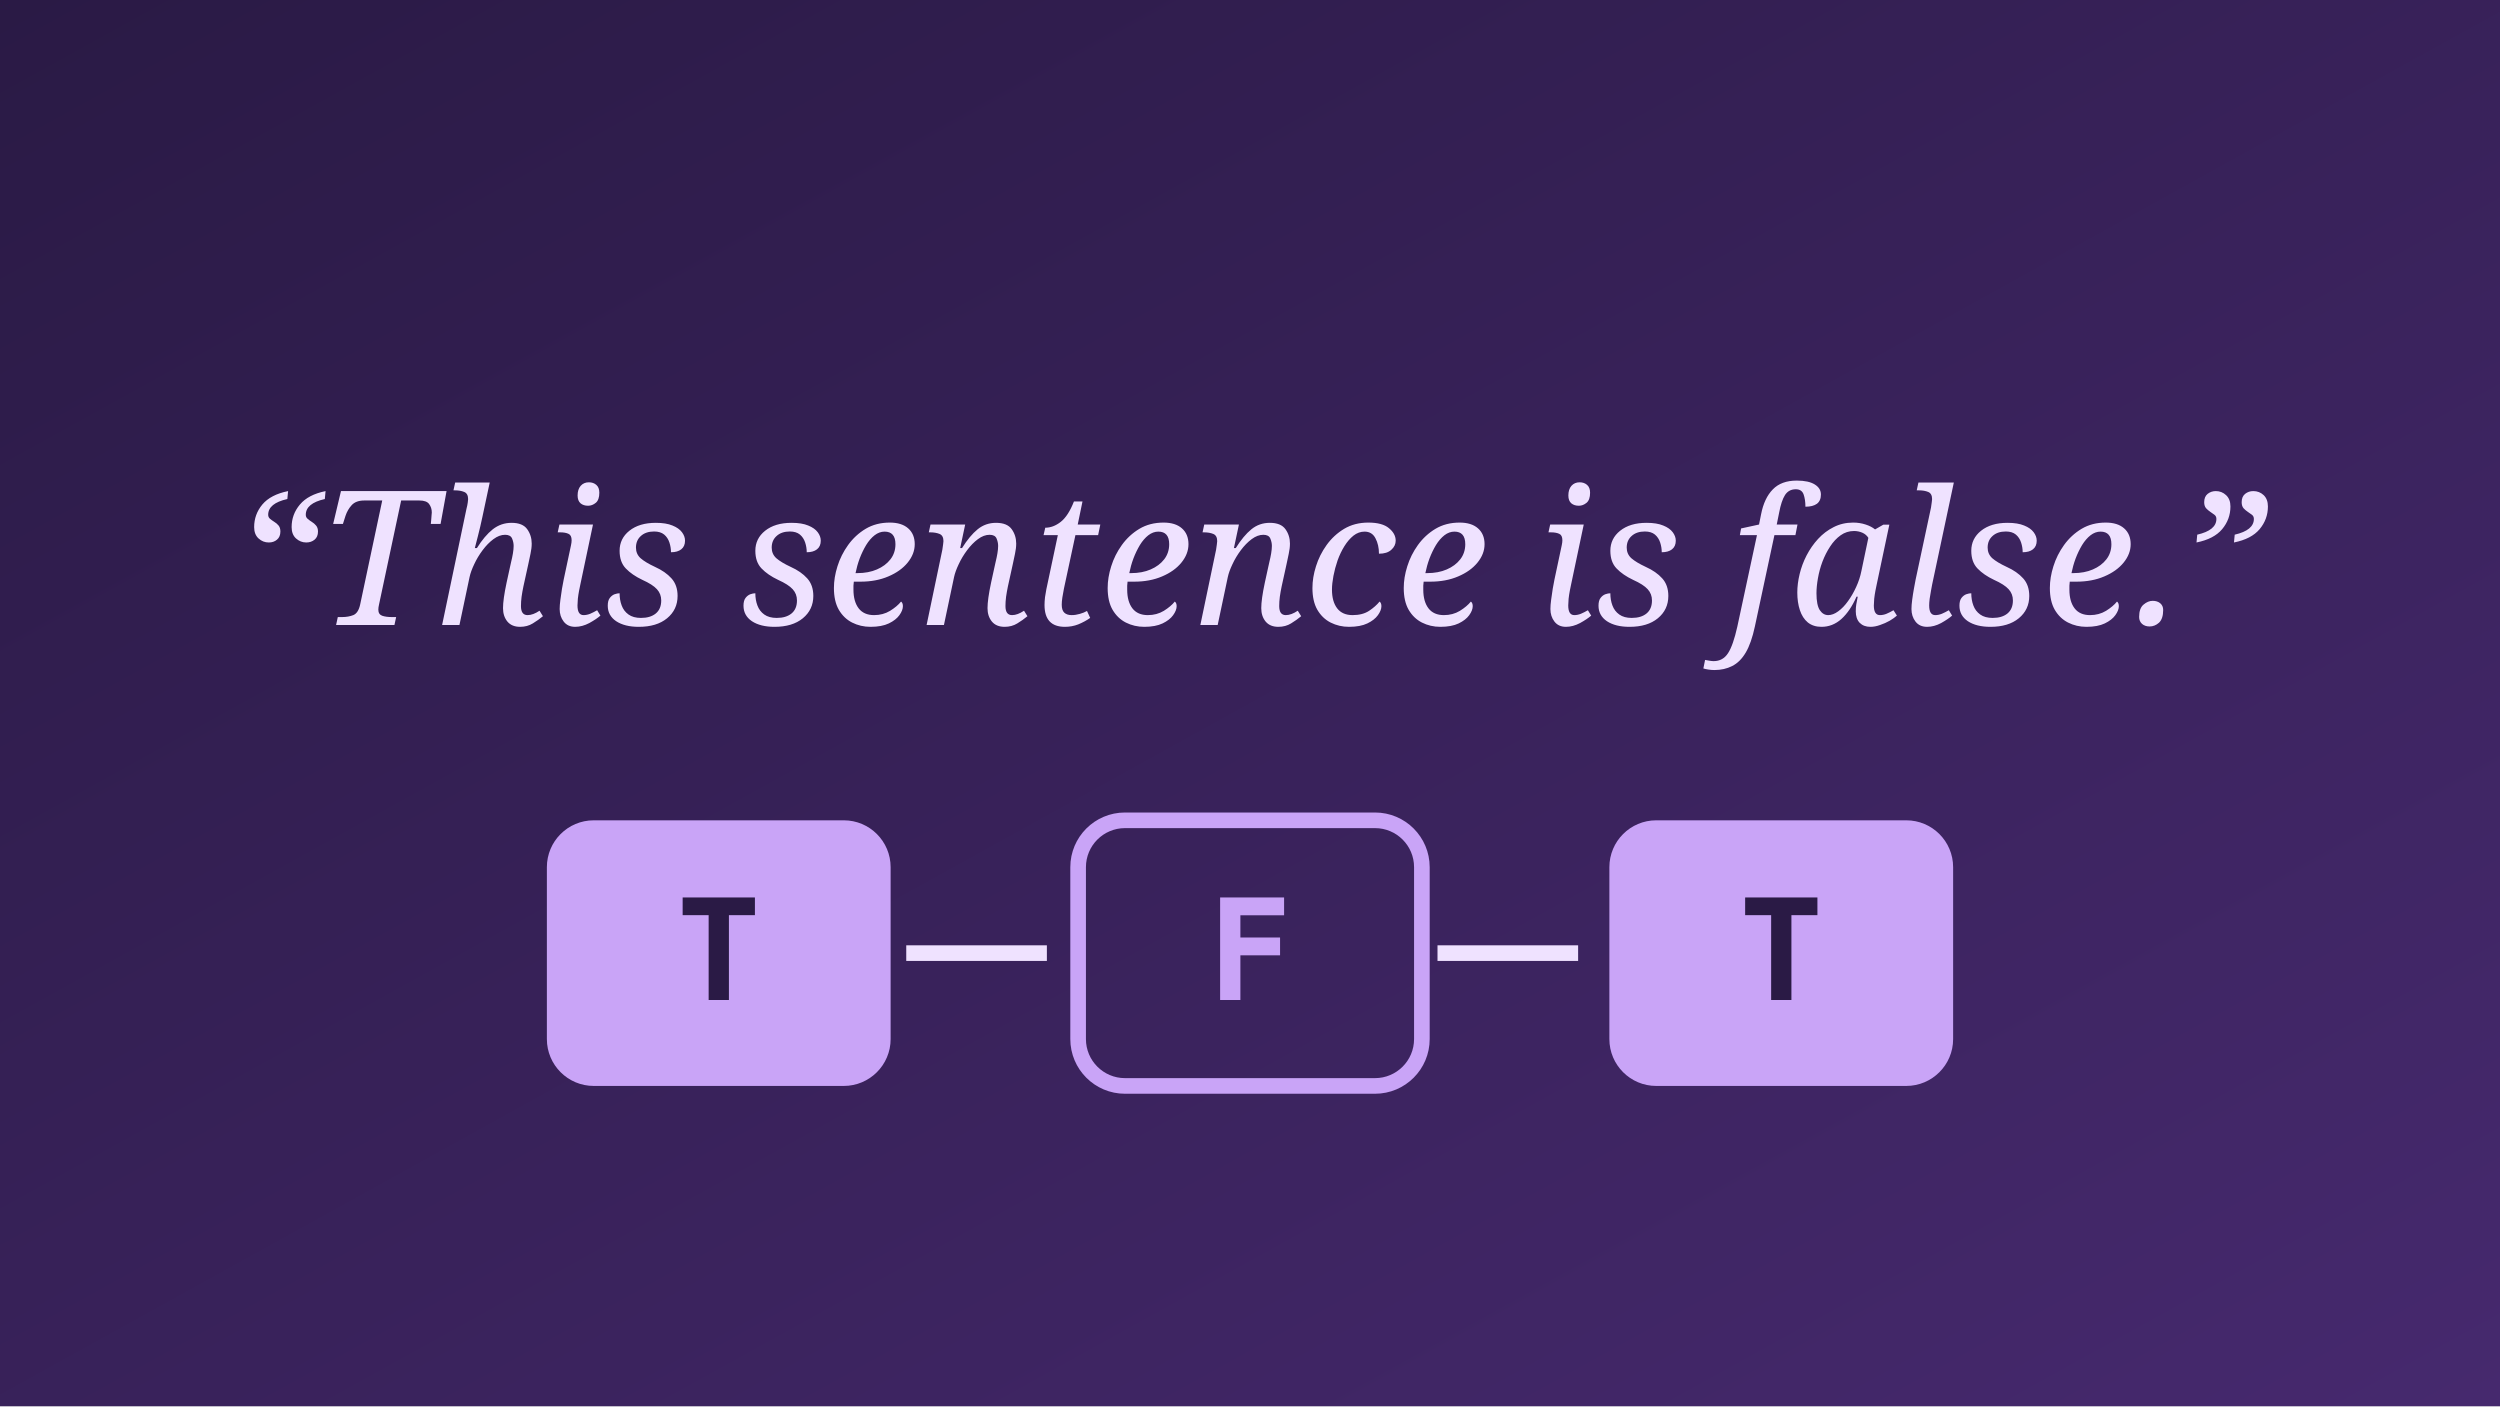
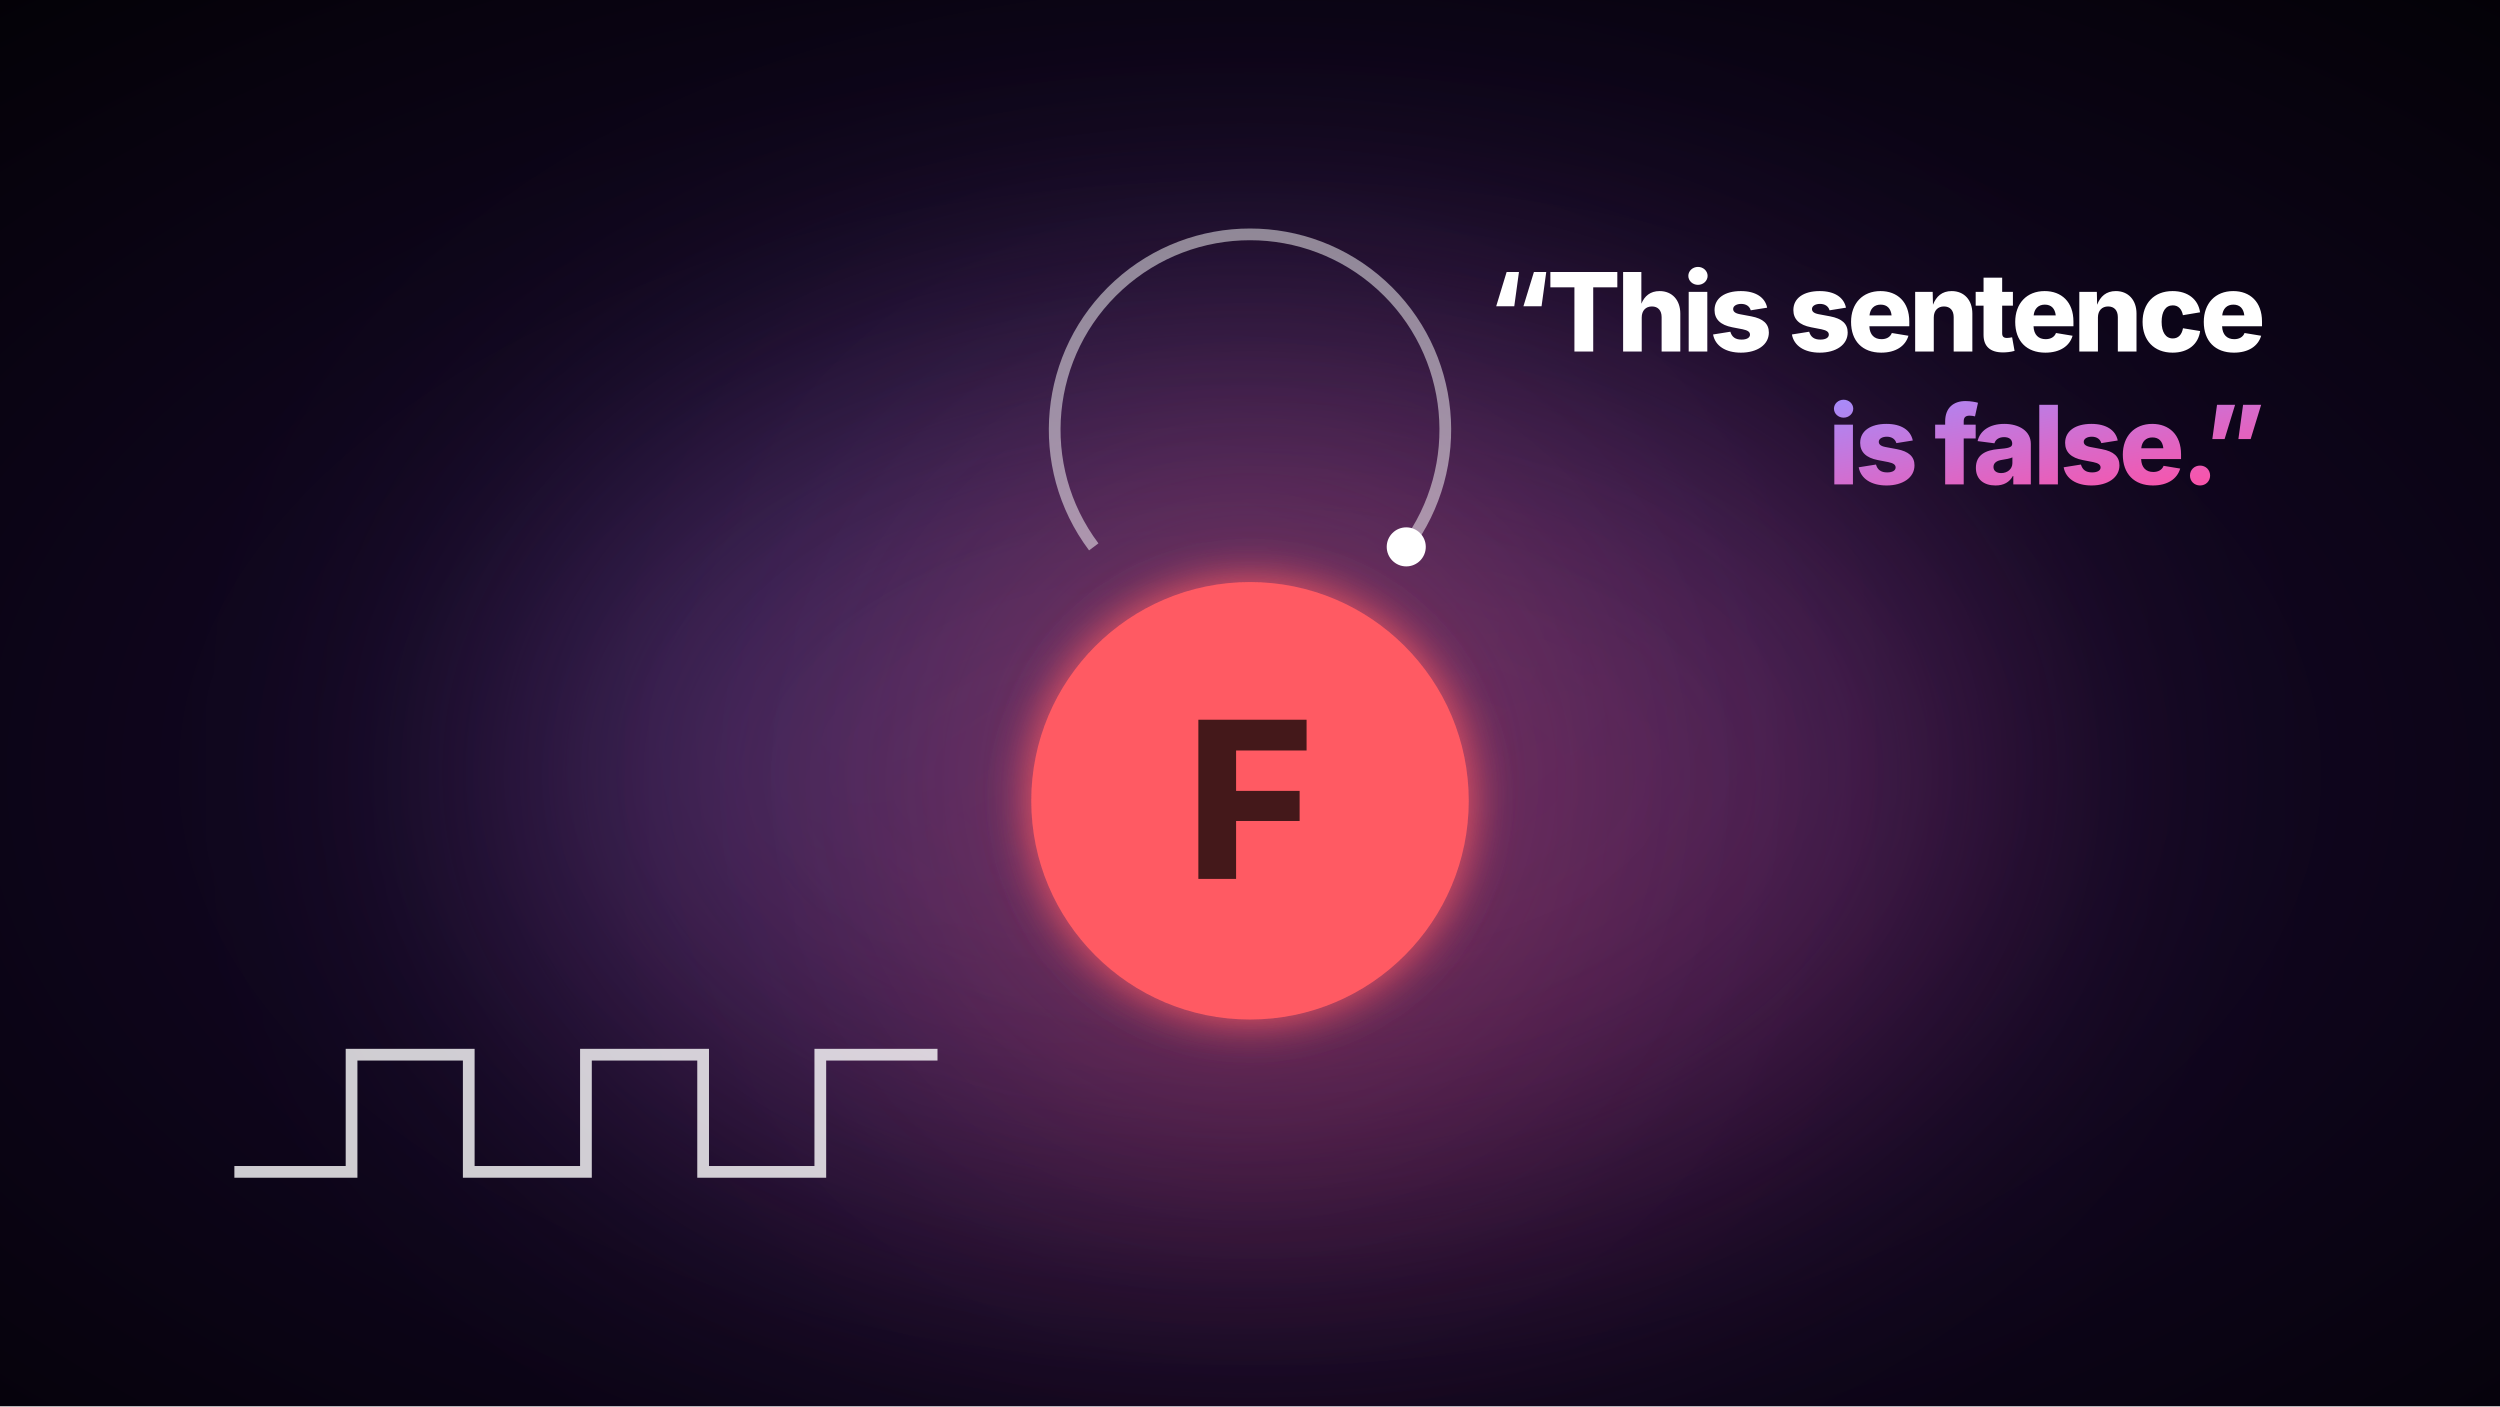
- <svg xmlns="http://www.w3.org/2000/svg" viewBox="0 0 320 180" width="320" height="180">
+ <svg xmlns="http://www.w3.org/2000/svg" viewBox="0 0 640 360" width="640" height="360">
  <defs>
-     <linearGradient id="g" x1="0" y1="0" x2="1" y2="1">
-       <stop offset="0" stop-color="#2a1a45" />
-       <stop offset="1" stop-color="#46296e" />
+     <radialGradient id="bg" cx="0.5" cy="0.55" r="0.85">
+       <stop offset="0" stop-color="#1d0b38" />
+       <stop offset="1" stop-color="#000" />
+     </radialGradient>
+     <linearGradient id="tg" x1="0" y1="0" x2="1" y2="1">
+       <stop offset="0" stop-color="#a78bfa" />
+       <stop offset="1" stop-color="#ff4fa3" />
    </linearGradient>
+     <filter id="glow" x="-50%" y="-50%" width="200%" height="200%">
+       <feGaussianBlur stdDeviation="6" result="b" />
+       <feMerge>
+         <feMergeNode in="b" />
+         <feMergeNode in="SourceGraphic" />
+       </feMerge>
+     </filter>
+     <filter id="soft" x="-50%" y="-50%" width="200%" height="200%">
+       <feGaussianBlur stdDeviation="40" />
+     </filter>
  </defs>
-   <rect width="320" height="180" fill="url(#g)" />
-   <text x="160" y="80" fill="#efe2ff" font-family="Georgia,serif" font-size="24" text-anchor="middle" font-style="italic">“This sentence is false.”</text>
-   <g font-family="ui-monospace,monospace" font-size="18" font-weight="700" text-anchor="middle">
-     <rect x="70" y="105" width="44" height="34" rx="6" fill="#c9a4f7" />
-     <text x="92" y="128" fill="#2a1a45">T</text>
-     <rect x="138" y="105" width="44" height="34" rx="6" fill="none" stroke="#c9a4f7" stroke-width="2" />
-     <text x="160" y="128" fill="#c9a4f7">F</text>
-     <rect x="206" y="105" width="44" height="34" rx="6" fill="#c9a4f7" />
-     <text x="228" y="128" fill="#2a1a45">T</text>
-   </g>
-   <path d="M116 122h18M184 122h18" stroke="#efe2ff" stroke-width="2" />
+   <rect width="640" height="360" fill="url(#bg)" />
+   <ellipse cx="320.0" cy="198" rx="190" ry="120" fill="url(#tg)" opacity="0.28" filter="url(#soft)" />
+   <circle cx="320" cy="200" r="80" fill="#ff5a64" opacity=".25" filter="url(#soft)" />
+   <path d="M280 140 A50 50 0 1 1 360 140" fill="none" stroke="#fff" stroke-opacity=".5" stroke-width="3" />
+   <circle cx="360" cy="140" r="5" fill="#fff" />
+   <circle cx="320" cy="205" r="56" fill="#ff5a64" filter="url(#glow)" />
+   <text x="320" y="225" font-family="-apple-system, BlinkMacSystemFont, 'SF Pro Display', Inter, 'Segoe UI', Roboto, sans-serif" font-size="56" font-weight="800" fill="#000000bb" text-anchor="middle" letter-spacing="-1" opacity="1">F</text>
+   <path d="M60 300 h30 v-30 h30 v30 h30 v-30 h30 v30 h30 v-30 h30" fill="none" stroke="#fff" stroke-width="3" opacity=".8" />
+   <text x="580" y="90" font-family="-apple-system, BlinkMacSystemFont, 'SF Pro Display', Inter, 'Segoe UI', Roboto, sans-serif" font-size="28" font-weight="800" fill="#fff" text-anchor="end" letter-spacing="-1" opacity="1">“This sentence</text>
+   <text x="580" y="124" font-family="-apple-system, BlinkMacSystemFont, 'SF Pro Display', Inter, 'Segoe UI', Roboto, sans-serif" font-size="28" font-weight="800" fill="url(#tg)" text-anchor="end" letter-spacing="-1" opacity="1">is false.”</text>
</svg>
